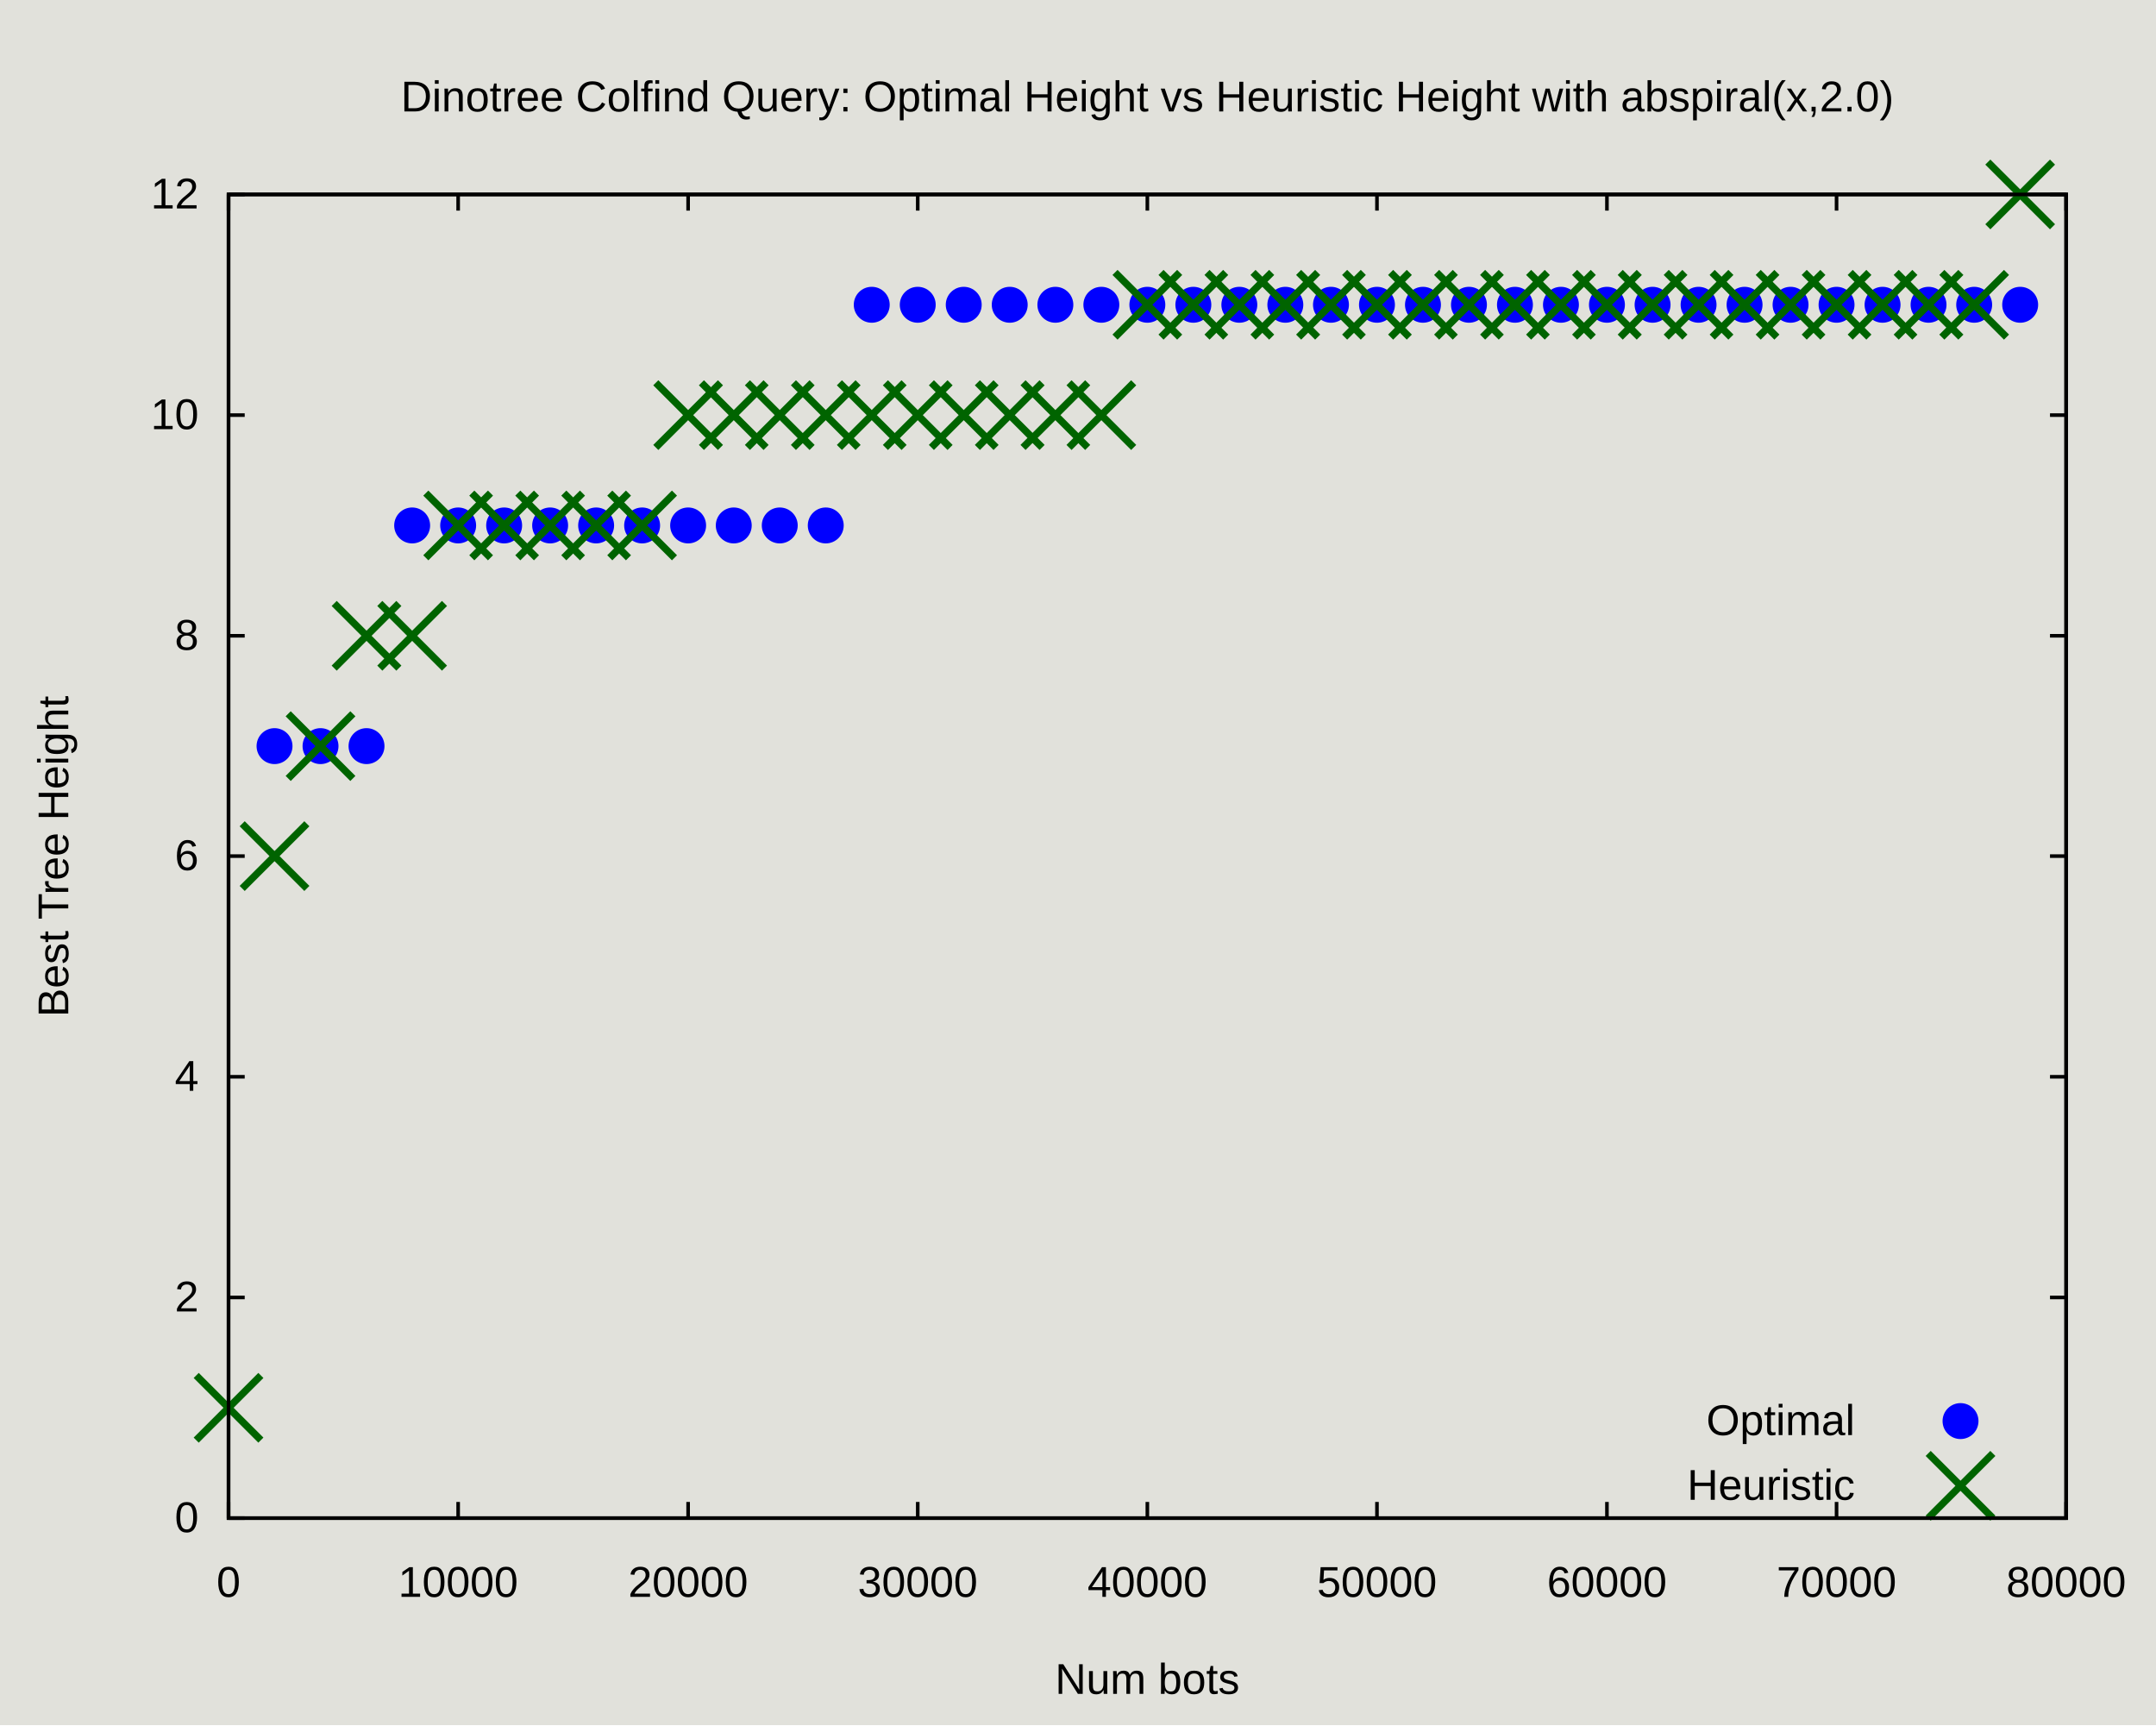
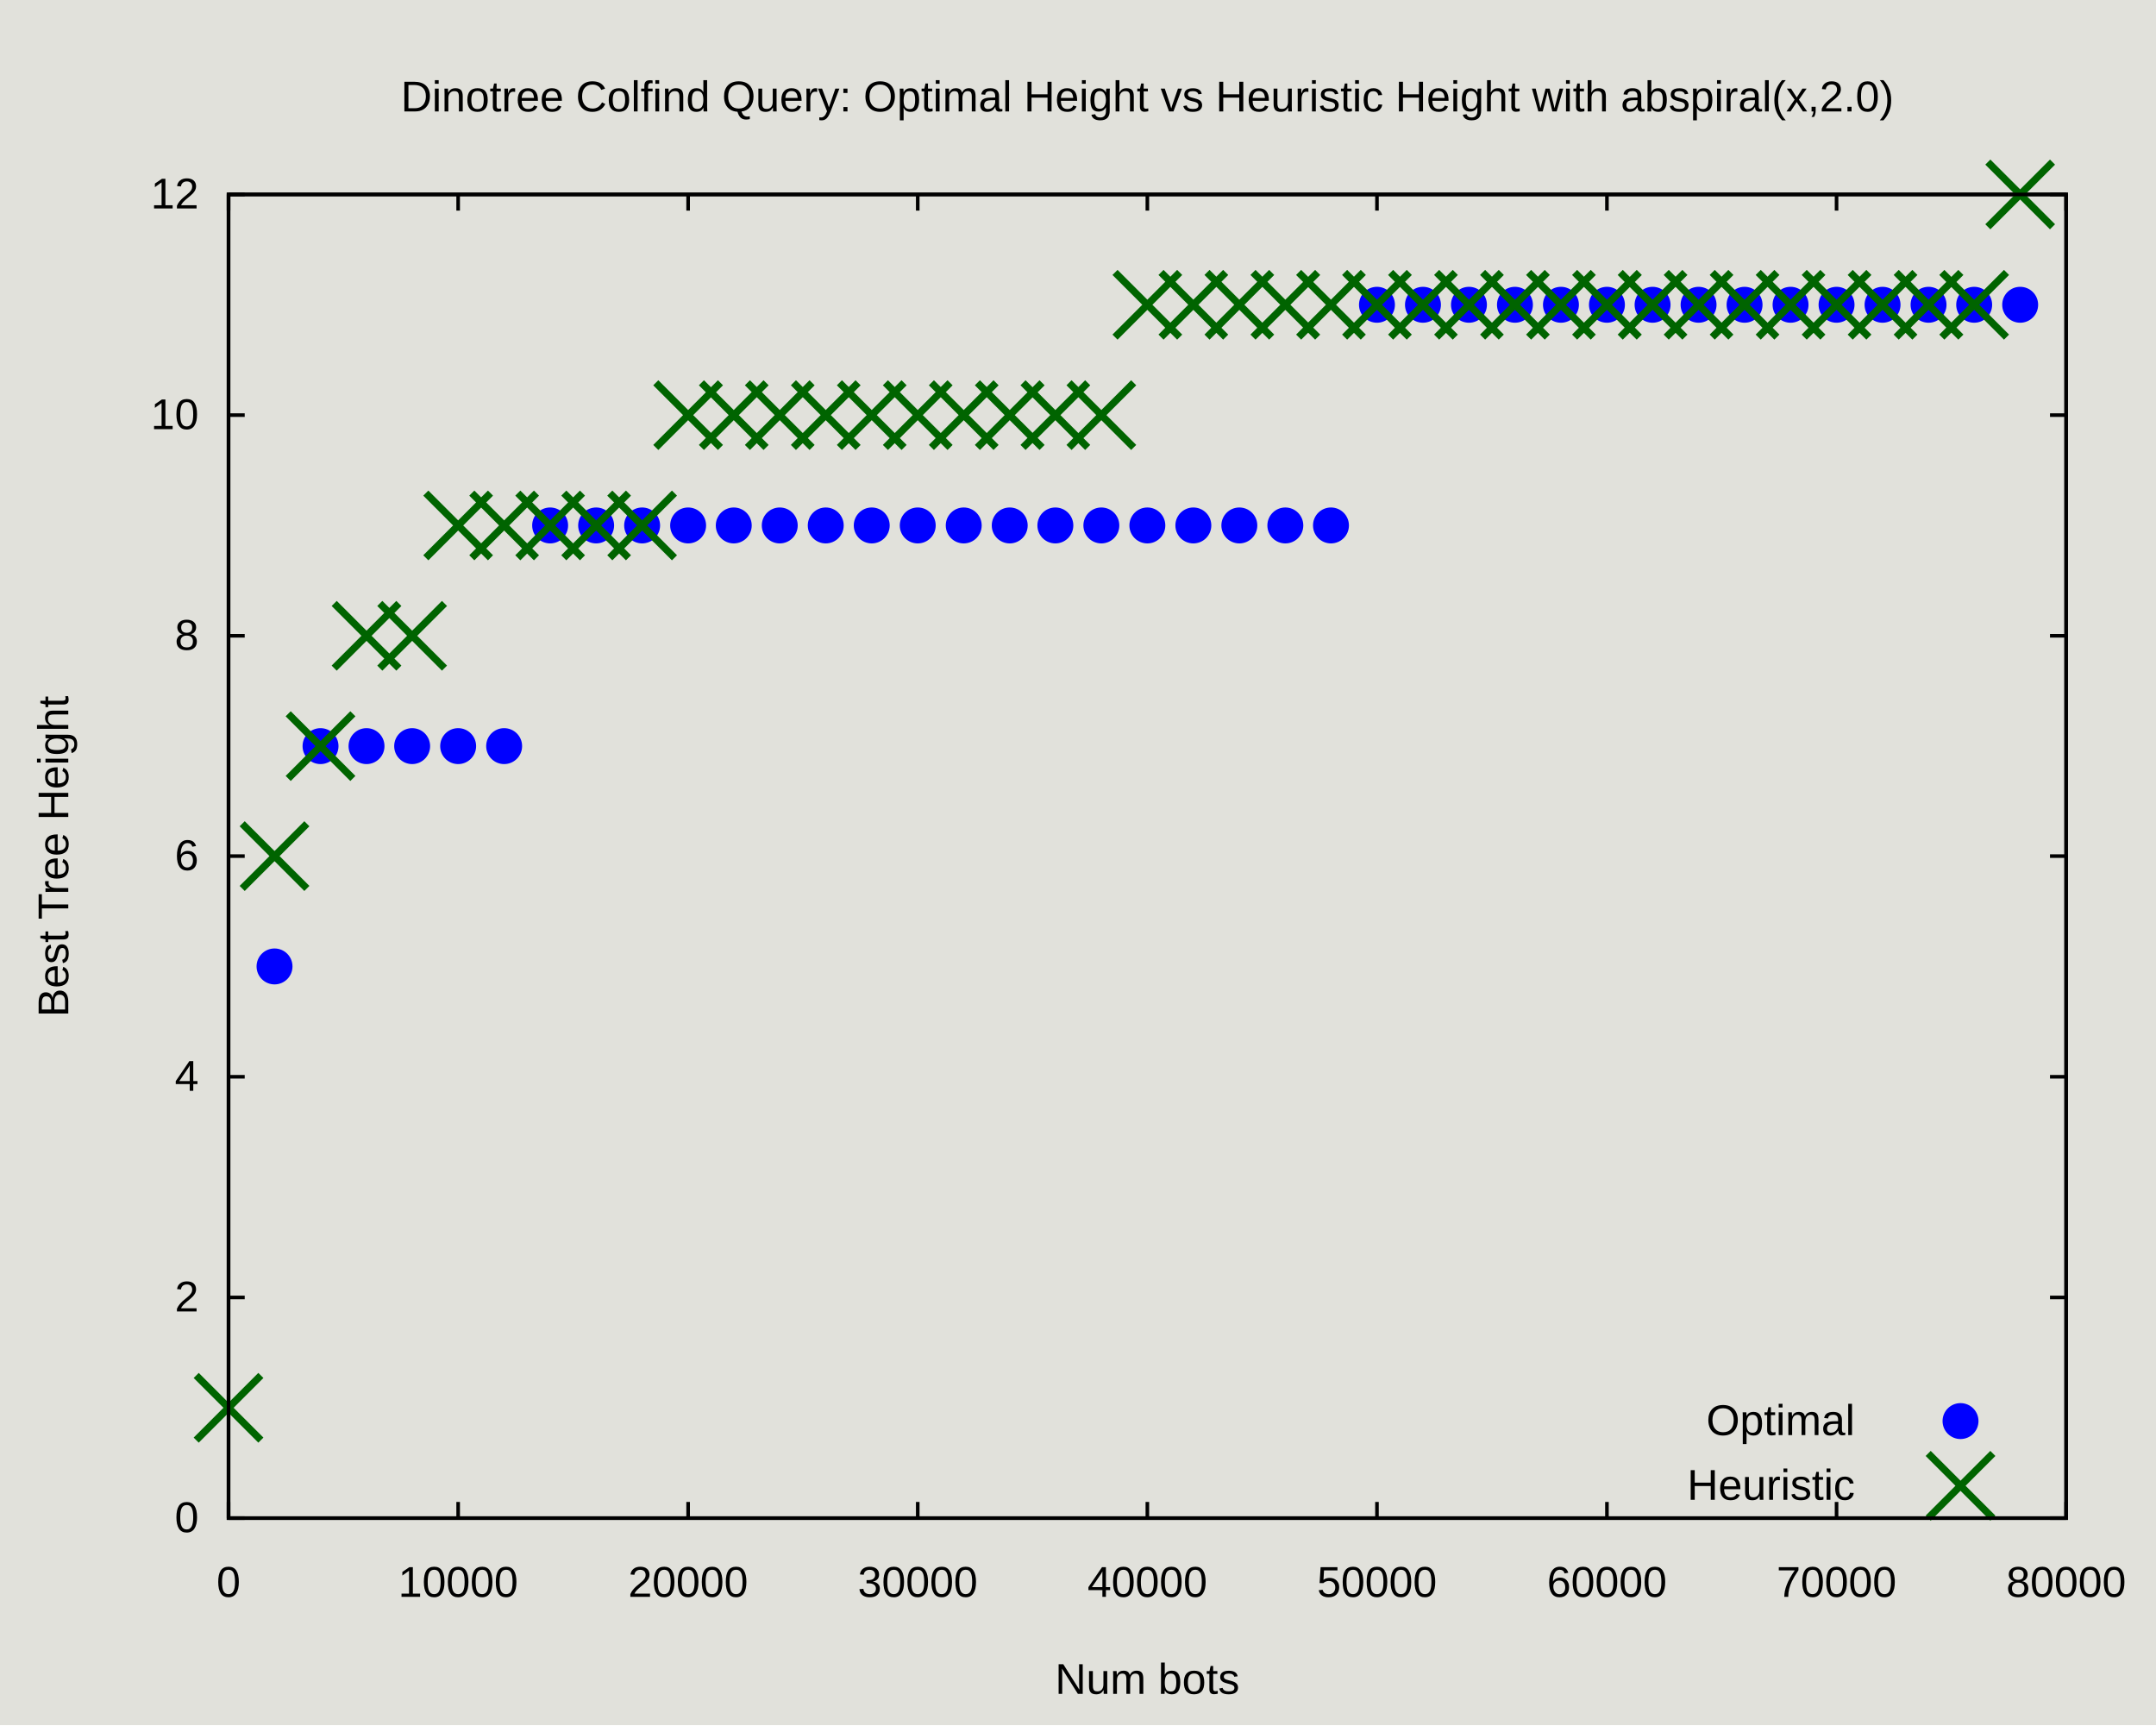
<svg xmlns="http://www.w3.org/2000/svg" xmlns:xlink="http://www.w3.org/1999/xlink" width="600" height="480" viewBox="0 0 600 480">
  <g id="gnuplot_canvas">
    <rect x="0" y="0" width="600" height="480" fill="#e1e1db" />
    <defs>
      <circle id="gpDot" r="0.5" stroke-width="0.5" stroke="currentColor" />
      <path id="gpPt0" stroke-width="0.222" stroke="currentColor" d="M-1,0 h2 M0,-1 v2" />
      <path id="gpPt1" stroke-width="0.222" stroke="currentColor" d="M-1,-1 L1,1 M1,-1 L-1,1" />
      <path id="gpPt2" stroke-width="0.222" stroke="currentColor" d="M-1,0 L1,0 M0,-1 L0,1 M-1,-1 L1,1 M-1,1 L1,-1" />
      <rect id="gpPt3" stroke-width="0.222" stroke="currentColor" x="-1" y="-1" width="2" height="2" />
      <rect id="gpPt4" stroke-width="0.222" stroke="currentColor" fill="currentColor" x="-1" y="-1" width="2" height="2" />
      <circle id="gpPt5" stroke-width="0.222" stroke="currentColor" cx="0" cy="0" r="1" />
      <use xlink:href="#gpPt5" id="gpPt6" fill="currentColor" stroke="none" />
      <path id="gpPt7" stroke-width="0.222" stroke="currentColor" d="M0,-1.33 L-1.33,0.67 L1.33,0.67 z" />
      <use xlink:href="#gpPt7" id="gpPt8" fill="currentColor" stroke="none" />
      <use xlink:href="#gpPt7" id="gpPt9" stroke="currentColor" transform="rotate(180)" />
      <use xlink:href="#gpPt9" id="gpPt10" fill="currentColor" stroke="none" />
      <use xlink:href="#gpPt3" id="gpPt11" stroke="currentColor" transform="rotate(45)" />
      <use xlink:href="#gpPt11" id="gpPt12" fill="currentColor" stroke="none" />
      <path id="gpPt13" stroke-width="0.222" stroke="currentColor" d="M0,1.330 L1.265,0.411 L0.782,-1.067 L-0.782,-1.076 L-1.265,0.411 z" />
      <use xlink:href="#gpPt13" id="gpPt14" fill="currentColor" stroke="none" />
      <filter id="textbox" filterUnits="objectBoundingBox" x="0" y="0" height="1" width="1">
        <feFlood flood-color="#E1E1DB" flood-opacity="1" result="bgnd" />
        <feComposite in="SourceGraphic" in2="bgnd" operator="atop" />
      </filter>
      <filter id="greybox" filterUnits="objectBoundingBox" x="0" y="0" height="1" width="1">
        <feFlood flood-color="lightgrey" flood-opacity="1" result="grey" />
        <feComposite in="SourceGraphic" in2="grey" operator="atop" />
      </filter>
    </defs>
    <g fill="none" color="#E1E1DB" stroke="currentColor" stroke-width="1.00" stroke-linecap="butt" stroke-linejoin="miter">
</g>
    <g fill="none" color="black" stroke="currentColor" stroke-width="1.00" stroke-linecap="butt" stroke-linejoin="miter">
      <path stroke="rgb(  0,   0,   0)" d="M63.6,422.4 L68.1,422.4 M575.0,422.4 L570.5,422.4  " />
      <g transform="translate(55.3,426.3)" stroke="none" fill="rgb(0,0,0)" font-family="Arial" font-size="12.00" text-anchor="end">
        <text>
          <tspan font-family="Arial"> 0</tspan>
        </text>
      </g>
    </g>
    <g fill="none" color="black" stroke="currentColor" stroke-width="1.00" stroke-linecap="butt" stroke-linejoin="miter">
      <path stroke="rgb(  0,   0,   0)" d="M63.6,361.0 L68.1,361.0 M575.0,361.0 L570.5,361.0  " />
      <g transform="translate(55.3,364.9)" stroke="none" fill="rgb(0,0,0)" font-family="Arial" font-size="12.00" text-anchor="end">
        <text>
          <tspan font-family="Arial"> 2</tspan>
        </text>
      </g>
    </g>
    <g fill="none" color="black" stroke="currentColor" stroke-width="1.00" stroke-linecap="butt" stroke-linejoin="miter">
      <path stroke="rgb(  0,   0,   0)" d="M63.6,299.6 L68.1,299.6 M575.0,299.6 L570.5,299.6  " />
      <g transform="translate(55.3,303.5)" stroke="none" fill="rgb(0,0,0)" font-family="Arial" font-size="12.00" text-anchor="end">
        <text>
          <tspan font-family="Arial"> 4</tspan>
        </text>
      </g>
    </g>
    <g fill="none" color="black" stroke="currentColor" stroke-width="1.00" stroke-linecap="butt" stroke-linejoin="miter">
      <path stroke="rgb(  0,   0,   0)" d="M63.6,238.2 L68.1,238.2 M575.0,238.2 L570.5,238.2  " />
      <g transform="translate(55.3,242.1)" stroke="none" fill="rgb(0,0,0)" font-family="Arial" font-size="12.00" text-anchor="end">
        <text>
          <tspan font-family="Arial"> 6</tspan>
        </text>
      </g>
    </g>
    <g fill="none" color="black" stroke="currentColor" stroke-width="1.00" stroke-linecap="butt" stroke-linejoin="miter">
      <path stroke="rgb(  0,   0,   0)" d="M63.6,176.9 L68.1,176.9 M575.0,176.9 L570.5,176.9  " />
      <g transform="translate(55.3,180.8)" stroke="none" fill="rgb(0,0,0)" font-family="Arial" font-size="12.00" text-anchor="end">
        <text>
          <tspan font-family="Arial"> 8</tspan>
        </text>
      </g>
    </g>
    <g fill="none" color="black" stroke="currentColor" stroke-width="1.00" stroke-linecap="butt" stroke-linejoin="miter">
      <path stroke="rgb(  0,   0,   0)" d="M63.6,115.5 L68.1,115.5 M575.0,115.5 L570.5,115.5  " />
      <g transform="translate(55.3,119.4)" stroke="none" fill="rgb(0,0,0)" font-family="Arial" font-size="12.00" text-anchor="end">
        <text>
          <tspan font-family="Arial"> 10</tspan>
        </text>
      </g>
    </g>
    <g fill="none" color="black" stroke="currentColor" stroke-width="1.00" stroke-linecap="butt" stroke-linejoin="miter">
      <path stroke="rgb(  0,   0,   0)" d="M63.6,54.1 L68.1,54.1 M575.0,54.1 L570.5,54.1  " />
      <g transform="translate(55.3,58.0)" stroke="none" fill="rgb(0,0,0)" font-family="Arial" font-size="12.00" text-anchor="end">
        <text>
          <tspan font-family="Arial"> 12</tspan>
        </text>
      </g>
    </g>
    <g fill="none" color="black" stroke="currentColor" stroke-width="1.00" stroke-linecap="butt" stroke-linejoin="miter">
      <path stroke="rgb(  0,   0,   0)" d="M63.6,422.4 L63.6,417.9 M63.6,54.1 L63.6,58.6  " />
      <g transform="translate(63.6,444.3)" stroke="none" fill="rgb(0,0,0)" font-family="Arial" font-size="12.00" text-anchor="middle">
        <text>
          <tspan font-family="Arial"> 0</tspan>
        </text>
      </g>
    </g>
    <g fill="none" color="black" stroke="currentColor" stroke-width="1.00" stroke-linecap="butt" stroke-linejoin="miter">
      <path stroke="rgb(  0,   0,   0)" d="M127.5,422.4 L127.5,417.9 M127.5,54.1 L127.5,58.6  " />
      <g transform="translate(127.5,444.3)" stroke="none" fill="rgb(0,0,0)" font-family="Arial" font-size="12.00" text-anchor="middle">
        <text>
          <tspan font-family="Arial"> 10000</tspan>
        </text>
      </g>
    </g>
    <g fill="none" color="black" stroke="currentColor" stroke-width="1.00" stroke-linecap="butt" stroke-linejoin="miter">
      <path stroke="rgb(  0,   0,   0)" d="M191.5,422.4 L191.5,417.9 M191.5,54.1 L191.5,58.6  " />
      <g transform="translate(191.5,444.3)" stroke="none" fill="rgb(0,0,0)" font-family="Arial" font-size="12.00" text-anchor="middle">
        <text>
          <tspan font-family="Arial"> 20000</tspan>
        </text>
      </g>
    </g>
    <g fill="none" color="black" stroke="currentColor" stroke-width="1.00" stroke-linecap="butt" stroke-linejoin="miter">
      <path stroke="rgb(  0,   0,   0)" d="M255.4,422.4 L255.4,417.9 M255.4,54.1 L255.4,58.6  " />
      <g transform="translate(255.4,444.3)" stroke="none" fill="rgb(0,0,0)" font-family="Arial" font-size="12.00" text-anchor="middle">
        <text>
          <tspan font-family="Arial"> 30000</tspan>
        </text>
      </g>
    </g>
    <g fill="none" color="black" stroke="currentColor" stroke-width="1.00" stroke-linecap="butt" stroke-linejoin="miter">
      <path stroke="rgb(  0,   0,   0)" d="M319.3,422.4 L319.3,417.9 M319.3,54.1 L319.3,58.6  " />
      <g transform="translate(319.3,444.3)" stroke="none" fill="rgb(0,0,0)" font-family="Arial" font-size="12.00" text-anchor="middle">
        <text>
          <tspan font-family="Arial"> 40000</tspan>
        </text>
      </g>
    </g>
    <g fill="none" color="black" stroke="currentColor" stroke-width="1.00" stroke-linecap="butt" stroke-linejoin="miter">
      <path stroke="rgb(  0,   0,   0)" d="M383.2,422.4 L383.2,417.9 M383.2,54.1 L383.2,58.6  " />
      <g transform="translate(383.2,444.3)" stroke="none" fill="rgb(0,0,0)" font-family="Arial" font-size="12.00" text-anchor="middle">
        <text>
          <tspan font-family="Arial"> 50000</tspan>
        </text>
      </g>
    </g>
    <g fill="none" color="black" stroke="currentColor" stroke-width="1.00" stroke-linecap="butt" stroke-linejoin="miter">
      <path stroke="rgb(  0,   0,   0)" d="M447.2,422.4 L447.2,417.9 M447.2,54.1 L447.2,58.6  " />
      <g transform="translate(447.2,444.3)" stroke="none" fill="rgb(0,0,0)" font-family="Arial" font-size="12.00" text-anchor="middle">
        <text>
          <tspan font-family="Arial"> 60000</tspan>
        </text>
      </g>
    </g>
    <g fill="none" color="black" stroke="currentColor" stroke-width="1.00" stroke-linecap="butt" stroke-linejoin="miter">
      <path stroke="rgb(  0,   0,   0)" d="M511.1,422.4 L511.1,417.9 M511.1,54.1 L511.1,58.6  " />
      <g transform="translate(511.1,444.3)" stroke="none" fill="rgb(0,0,0)" font-family="Arial" font-size="12.00" text-anchor="middle">
        <text>
          <tspan font-family="Arial"> 70000</tspan>
        </text>
      </g>
    </g>
    <g fill="none" color="black" stroke="currentColor" stroke-width="1.00" stroke-linecap="butt" stroke-linejoin="miter">
      <path stroke="rgb(  0,   0,   0)" d="M575.0,422.4 L575.0,417.9 M575.0,54.1 L575.0,58.6  " />
      <g transform="translate(575.0,444.3)" stroke="none" fill="rgb(0,0,0)" font-family="Arial" font-size="12.00" text-anchor="middle">
        <text>
          <tspan font-family="Arial"> 80000</tspan>
        </text>
      </g>
    </g>
    <g fill="none" color="black" stroke="currentColor" stroke-width="1.00" stroke-linecap="butt" stroke-linejoin="miter">
</g>
    <g fill="none" color="black" stroke="currentColor" stroke-width="1.00" stroke-linecap="butt" stroke-linejoin="miter">
      <path stroke="rgb(  0,   0,   0)" d="M63.6,54.1 L63.6,422.4 L575.0,422.4 L575.0,54.1 L63.6,54.1 Z  " />
    </g>
    <g fill="none" color="black" stroke="currentColor" stroke-width="1.00" stroke-linecap="butt" stroke-linejoin="miter">
      <g transform="translate(19.0,238.3) rotate(270)" stroke="none" fill="black" font-family="Arial" font-size="12.00" text-anchor="middle">
        <text>
          <tspan font-family="Arial">Best Tree Height</tspan>
        </text>
      </g>
    </g>
    <g fill="none" color="black" stroke="currentColor" stroke-width="1.00" stroke-linecap="butt" stroke-linejoin="miter">
      <g transform="translate(319.3,471.3)" stroke="none" fill="black" font-family="Arial" font-size="12.00" text-anchor="middle">
        <text>
          <tspan font-family="Arial">Num bots</tspan>
        </text>
      </g>
    </g>
    <g fill="none" color="black" stroke="currentColor" stroke-width="1.00" stroke-linecap="butt" stroke-linejoin="miter">
      <g transform="translate(319.3,31.0)" stroke="none" fill="black" font-family="Arial" font-size="12.00" text-anchor="middle">
        <text>
          <tspan font-family="Arial">Dinotree Colfind Query: Optimal Height vs Heuristic Height with abspiral(x,2.0)</tspan>
        </text>
      </g>
    </g>
    <g fill="none" color="black" stroke="currentColor" stroke-width="1.00" stroke-linecap="butt" stroke-linejoin="miter">
</g>
    <g id="gnuplot_plot_1">
      <g fill="none" color="black" stroke="currentColor" stroke-width="1.00" stroke-linecap="butt" stroke-linejoin="miter">
        <g transform="translate(516.2,399.3)" stroke="none" fill="black" font-family="Arial" font-size="12.00" text-anchor="end">
          <text>
            <tspan font-family="Arial">Optimal</tspan>
          </text>
        </g>
      </g>
      <g fill="none" color="black" stroke="currentColor" stroke-width="1.00" stroke-linecap="butt" stroke-linejoin="miter">
-         <use xlink:href="#gpPt6" transform="translate(76.4,207.6) scale(4.50)" color="rgb(  0,   0, 255)" />
+         <use xlink:href="#gpPt6" transform="translate(76.4,268.9) scale(4.50)" color="rgb(  0,   0, 255)" />
        <use xlink:href="#gpPt6" transform="translate(89.2,207.6) scale(4.50)" color="rgb(  0,   0, 255)" />
        <use xlink:href="#gpPt6" transform="translate(102.0,207.6) scale(4.50)" color="rgb(  0,   0, 255)" />
-         <use xlink:href="#gpPt6" transform="translate(114.7,146.2) scale(4.50)" color="rgb(  0,   0, 255)" />
-         <use xlink:href="#gpPt6" transform="translate(127.5,146.2) scale(4.50)" color="rgb(  0,   0, 255)" />
-         <use xlink:href="#gpPt6" transform="translate(140.3,146.2) scale(4.50)" color="rgb(  0,   0, 255)" />
+         <use xlink:href="#gpPt6" transform="translate(114.7,207.6) scale(4.50)" color="rgb(  0,   0, 255)" />
+         <use xlink:href="#gpPt6" transform="translate(127.5,207.6) scale(4.50)" color="rgb(  0,   0, 255)" />
+         <use xlink:href="#gpPt6" transform="translate(140.3,207.6) scale(4.50)" color="rgb(  0,   0, 255)" />
        <use xlink:href="#gpPt6" transform="translate(153.1,146.2) scale(4.50)" color="rgb(  0,   0, 255)" />
        <use xlink:href="#gpPt6" transform="translate(165.9,146.2) scale(4.50)" color="rgb(  0,   0, 255)" />
        <use xlink:href="#gpPt6" transform="translate(178.7,146.2) scale(4.50)" color="rgb(  0,   0, 255)" />
        <use xlink:href="#gpPt6" transform="translate(191.5,146.2) scale(4.50)" color="rgb(  0,   0, 255)" />
        <use xlink:href="#gpPt6" transform="translate(204.2,146.2) scale(4.50)" color="rgb(  0,   0, 255)" />
        <use xlink:href="#gpPt6" transform="translate(217.0,146.2) scale(4.50)" color="rgb(  0,   0, 255)" />
        <use xlink:href="#gpPt6" transform="translate(229.8,146.2) scale(4.50)" color="rgb(  0,   0, 255)" />
-         <use xlink:href="#gpPt6" transform="translate(242.6,84.8) scale(4.50)" color="rgb(  0,   0, 255)" />
-         <use xlink:href="#gpPt6" transform="translate(255.4,84.8) scale(4.50)" color="rgb(  0,   0, 255)" />
-         <use xlink:href="#gpPt6" transform="translate(268.2,84.8) scale(4.50)" color="rgb(  0,   0, 255)" />
-         <use xlink:href="#gpPt6" transform="translate(281.0,84.8) scale(4.50)" color="rgb(  0,   0, 255)" />
-         <use xlink:href="#gpPt6" transform="translate(293.7,84.8) scale(4.50)" color="rgb(  0,   0, 255)" />
-         <use xlink:href="#gpPt6" transform="translate(306.5,84.8) scale(4.50)" color="rgb(  0,   0, 255)" />
-         <use xlink:href="#gpPt6" transform="translate(319.3,84.8) scale(4.50)" color="rgb(  0,   0, 255)" />
-         <use xlink:href="#gpPt6" transform="translate(332.1,84.8) scale(4.50)" color="rgb(  0,   0, 255)" />
-         <use xlink:href="#gpPt6" transform="translate(344.9,84.8) scale(4.50)" color="rgb(  0,   0, 255)" />
-         <use xlink:href="#gpPt6" transform="translate(357.7,84.8) scale(4.50)" color="rgb(  0,   0, 255)" />
-         <use xlink:href="#gpPt6" transform="translate(370.4,84.8) scale(4.50)" color="rgb(  0,   0, 255)" />
+         <use xlink:href="#gpPt6" transform="translate(242.6,146.2) scale(4.50)" color="rgb(  0,   0, 255)" />
+         <use xlink:href="#gpPt6" transform="translate(255.4,146.2) scale(4.50)" color="rgb(  0,   0, 255)" />
+         <use xlink:href="#gpPt6" transform="translate(268.2,146.2) scale(4.50)" color="rgb(  0,   0, 255)" />
+         <use xlink:href="#gpPt6" transform="translate(281.0,146.2) scale(4.50)" color="rgb(  0,   0, 255)" />
+         <use xlink:href="#gpPt6" transform="translate(293.7,146.2) scale(4.50)" color="rgb(  0,   0, 255)" />
+         <use xlink:href="#gpPt6" transform="translate(306.5,146.2) scale(4.50)" color="rgb(  0,   0, 255)" />
+         <use xlink:href="#gpPt6" transform="translate(319.3,146.2) scale(4.50)" color="rgb(  0,   0, 255)" />
+         <use xlink:href="#gpPt6" transform="translate(332.1,146.2) scale(4.50)" color="rgb(  0,   0, 255)" />
+         <use xlink:href="#gpPt6" transform="translate(344.9,146.2) scale(4.50)" color="rgb(  0,   0, 255)" />
+         <use xlink:href="#gpPt6" transform="translate(357.7,146.2) scale(4.50)" color="rgb(  0,   0, 255)" />
+         <use xlink:href="#gpPt6" transform="translate(370.4,146.2) scale(4.50)" color="rgb(  0,   0, 255)" />
        <use xlink:href="#gpPt6" transform="translate(383.2,84.8) scale(4.50)" color="rgb(  0,   0, 255)" />
        <use xlink:href="#gpPt6" transform="translate(396.0,84.8) scale(4.50)" color="rgb(  0,   0, 255)" />
        <use xlink:href="#gpPt6" transform="translate(408.8,84.8) scale(4.50)" color="rgb(  0,   0, 255)" />
        <use xlink:href="#gpPt6" transform="translate(421.6,84.8) scale(4.50)" color="rgb(  0,   0, 255)" />
        <use xlink:href="#gpPt6" transform="translate(434.4,84.8) scale(4.50)" color="rgb(  0,   0, 255)" />
        <use xlink:href="#gpPt6" transform="translate(447.2,84.8) scale(4.50)" color="rgb(  0,   0, 255)" />
        <use xlink:href="#gpPt6" transform="translate(459.9,84.8) scale(4.50)" color="rgb(  0,   0, 255)" />
        <use xlink:href="#gpPt6" transform="translate(472.7,84.8) scale(4.50)" color="rgb(  0,   0, 255)" />
        <use xlink:href="#gpPt6" transform="translate(485.5,84.8) scale(4.50)" color="rgb(  0,   0, 255)" />
        <use xlink:href="#gpPt6" transform="translate(498.3,84.8) scale(4.50)" color="rgb(  0,   0, 255)" />
        <use xlink:href="#gpPt6" transform="translate(511.1,84.8) scale(4.50)" color="rgb(  0,   0, 255)" />
        <use xlink:href="#gpPt6" transform="translate(523.9,84.8) scale(4.50)" color="rgb(  0,   0, 255)" />
        <use xlink:href="#gpPt6" transform="translate(536.7,84.8) scale(4.50)" color="rgb(  0,   0, 255)" />
        <use xlink:href="#gpPt6" transform="translate(549.4,84.8) scale(4.50)" color="rgb(  0,   0, 255)" />
        <use xlink:href="#gpPt6" transform="translate(562.2,84.8) scale(4.50)" color="rgb(  0,   0, 255)" />
        <use xlink:href="#gpPt6" transform="translate(545.6,395.4) scale(4.50)" color="rgb(  0,   0, 255)" />
      </g>
    </g>
    <g id="gnuplot_plot_2">
      <g fill="none" color="black" stroke="currentColor" stroke-width="1.00" stroke-linecap="butt" stroke-linejoin="miter">
        <g transform="translate(516.2,417.3)" stroke="none" fill="black" font-family="Arial" font-size="12.00" text-anchor="end">
          <text>
            <tspan font-family="Arial">Heuristic</tspan>
          </text>
        </g>
      </g>
      <g fill="none" color="black" stroke="currentColor" stroke-width="1.00" stroke-linecap="butt" stroke-linejoin="miter">
        <use xlink:href="#gpPt1" transform="translate(63.6,391.7) scale(9.00)" color="rgb(  0, 100,   0)" />
        <use xlink:href="#gpPt1" transform="translate(76.4,238.2) scale(9.00)" color="rgb(  0, 100,   0)" />
        <use xlink:href="#gpPt1" transform="translate(89.2,207.6) scale(9.00)" color="rgb(  0, 100,   0)" />
        <use xlink:href="#gpPt1" transform="translate(102.0,176.9) scale(9.00)" color="rgb(  0, 100,   0)" />
        <use xlink:href="#gpPt1" transform="translate(114.7,176.9) scale(9.00)" color="rgb(  0, 100,   0)" />
        <use xlink:href="#gpPt1" transform="translate(127.5,146.2) scale(9.00)" color="rgb(  0, 100,   0)" />
        <use xlink:href="#gpPt1" transform="translate(140.3,146.2) scale(9.00)" color="rgb(  0, 100,   0)" />
        <use xlink:href="#gpPt1" transform="translate(153.1,146.2) scale(9.00)" color="rgb(  0, 100,   0)" />
        <use xlink:href="#gpPt1" transform="translate(165.9,146.2) scale(9.00)" color="rgb(  0, 100,   0)" />
        <use xlink:href="#gpPt1" transform="translate(178.7,146.2) scale(9.00)" color="rgb(  0, 100,   0)" />
        <use xlink:href="#gpPt1" transform="translate(191.5,115.5) scale(9.00)" color="rgb(  0, 100,   0)" />
        <use xlink:href="#gpPt1" transform="translate(204.2,115.5) scale(9.00)" color="rgb(  0, 100,   0)" />
        <use xlink:href="#gpPt1" transform="translate(217.0,115.5) scale(9.00)" color="rgb(  0, 100,   0)" />
        <use xlink:href="#gpPt1" transform="translate(229.8,115.5) scale(9.00)" color="rgb(  0, 100,   0)" />
        <use xlink:href="#gpPt1" transform="translate(242.6,115.5) scale(9.00)" color="rgb(  0, 100,   0)" />
        <use xlink:href="#gpPt1" transform="translate(255.4,115.5) scale(9.00)" color="rgb(  0, 100,   0)" />
        <use xlink:href="#gpPt1" transform="translate(268.2,115.5) scale(9.00)" color="rgb(  0, 100,   0)" />
        <use xlink:href="#gpPt1" transform="translate(281.0,115.5) scale(9.00)" color="rgb(  0, 100,   0)" />
        <use xlink:href="#gpPt1" transform="translate(293.7,115.5) scale(9.00)" color="rgb(  0, 100,   0)" />
        <use xlink:href="#gpPt1" transform="translate(306.5,115.5) scale(9.00)" color="rgb(  0, 100,   0)" />
        <use xlink:href="#gpPt1" transform="translate(319.3,84.8) scale(9.00)" color="rgb(  0, 100,   0)" />
        <use xlink:href="#gpPt1" transform="translate(332.1,84.8) scale(9.00)" color="rgb(  0, 100,   0)" />
        <use xlink:href="#gpPt1" transform="translate(344.9,84.8) scale(9.00)" color="rgb(  0, 100,   0)" />
        <use xlink:href="#gpPt1" transform="translate(357.7,84.8) scale(9.00)" color="rgb(  0, 100,   0)" />
        <use xlink:href="#gpPt1" transform="translate(370.4,84.8) scale(9.00)" color="rgb(  0, 100,   0)" />
        <use xlink:href="#gpPt1" transform="translate(383.2,84.8) scale(9.00)" color="rgb(  0, 100,   0)" />
        <use xlink:href="#gpPt1" transform="translate(396.0,84.8) scale(9.00)" color="rgb(  0, 100,   0)" />
        <use xlink:href="#gpPt1" transform="translate(408.8,84.8) scale(9.00)" color="rgb(  0, 100,   0)" />
        <use xlink:href="#gpPt1" transform="translate(421.6,84.8) scale(9.00)" color="rgb(  0, 100,   0)" />
        <use xlink:href="#gpPt1" transform="translate(434.4,84.8) scale(9.00)" color="rgb(  0, 100,   0)" />
        <use xlink:href="#gpPt1" transform="translate(447.2,84.8) scale(9.00)" color="rgb(  0, 100,   0)" />
        <use xlink:href="#gpPt1" transform="translate(459.9,84.8) scale(9.00)" color="rgb(  0, 100,   0)" />
        <use xlink:href="#gpPt1" transform="translate(472.7,84.8) scale(9.00)" color="rgb(  0, 100,   0)" />
        <use xlink:href="#gpPt1" transform="translate(485.5,84.8) scale(9.00)" color="rgb(  0, 100,   0)" />
        <use xlink:href="#gpPt1" transform="translate(498.3,84.8) scale(9.00)" color="rgb(  0, 100,   0)" />
        <use xlink:href="#gpPt1" transform="translate(511.1,84.8) scale(9.00)" color="rgb(  0, 100,   0)" />
        <use xlink:href="#gpPt1" transform="translate(523.9,84.8) scale(9.00)" color="rgb(  0, 100,   0)" />
        <use xlink:href="#gpPt1" transform="translate(536.7,84.8) scale(9.00)" color="rgb(  0, 100,   0)" />
        <use xlink:href="#gpPt1" transform="translate(549.4,84.8) scale(9.00)" color="rgb(  0, 100,   0)" />
        <use xlink:href="#gpPt1" transform="translate(562.2,54.1) scale(9.00)" color="rgb(  0, 100,   0)" />
        <use xlink:href="#gpPt1" transform="translate(545.6,413.4) scale(9.00)" color="rgb(  0, 100,   0)" />
      </g>
    </g>
    <g fill="none" color="#E1E1DB" stroke="rgb(  0, 100,   0)" stroke-width="2.00" stroke-linecap="butt" stroke-linejoin="miter">
</g>
    <g fill="none" color="black" stroke="currentColor" stroke-width="2.00" stroke-linecap="butt" stroke-linejoin="miter">
</g>
    <g fill="none" color="black" stroke="black" stroke-width="1.00" stroke-linecap="butt" stroke-linejoin="miter">
</g>
    <g fill="none" color="black" stroke="currentColor" stroke-width="1.00" stroke-linecap="butt" stroke-linejoin="miter">
      <path stroke="rgb(  0,   0,   0)" d="M63.6,54.1 L63.6,422.4 L575.0,422.4 L575.0,54.1 L63.6,54.1 Z  " />
    </g>
    <g fill="none" color="black" stroke="currentColor" stroke-width="1.00" stroke-linecap="butt" stroke-linejoin="miter">
</g>
  </g>
</svg>
